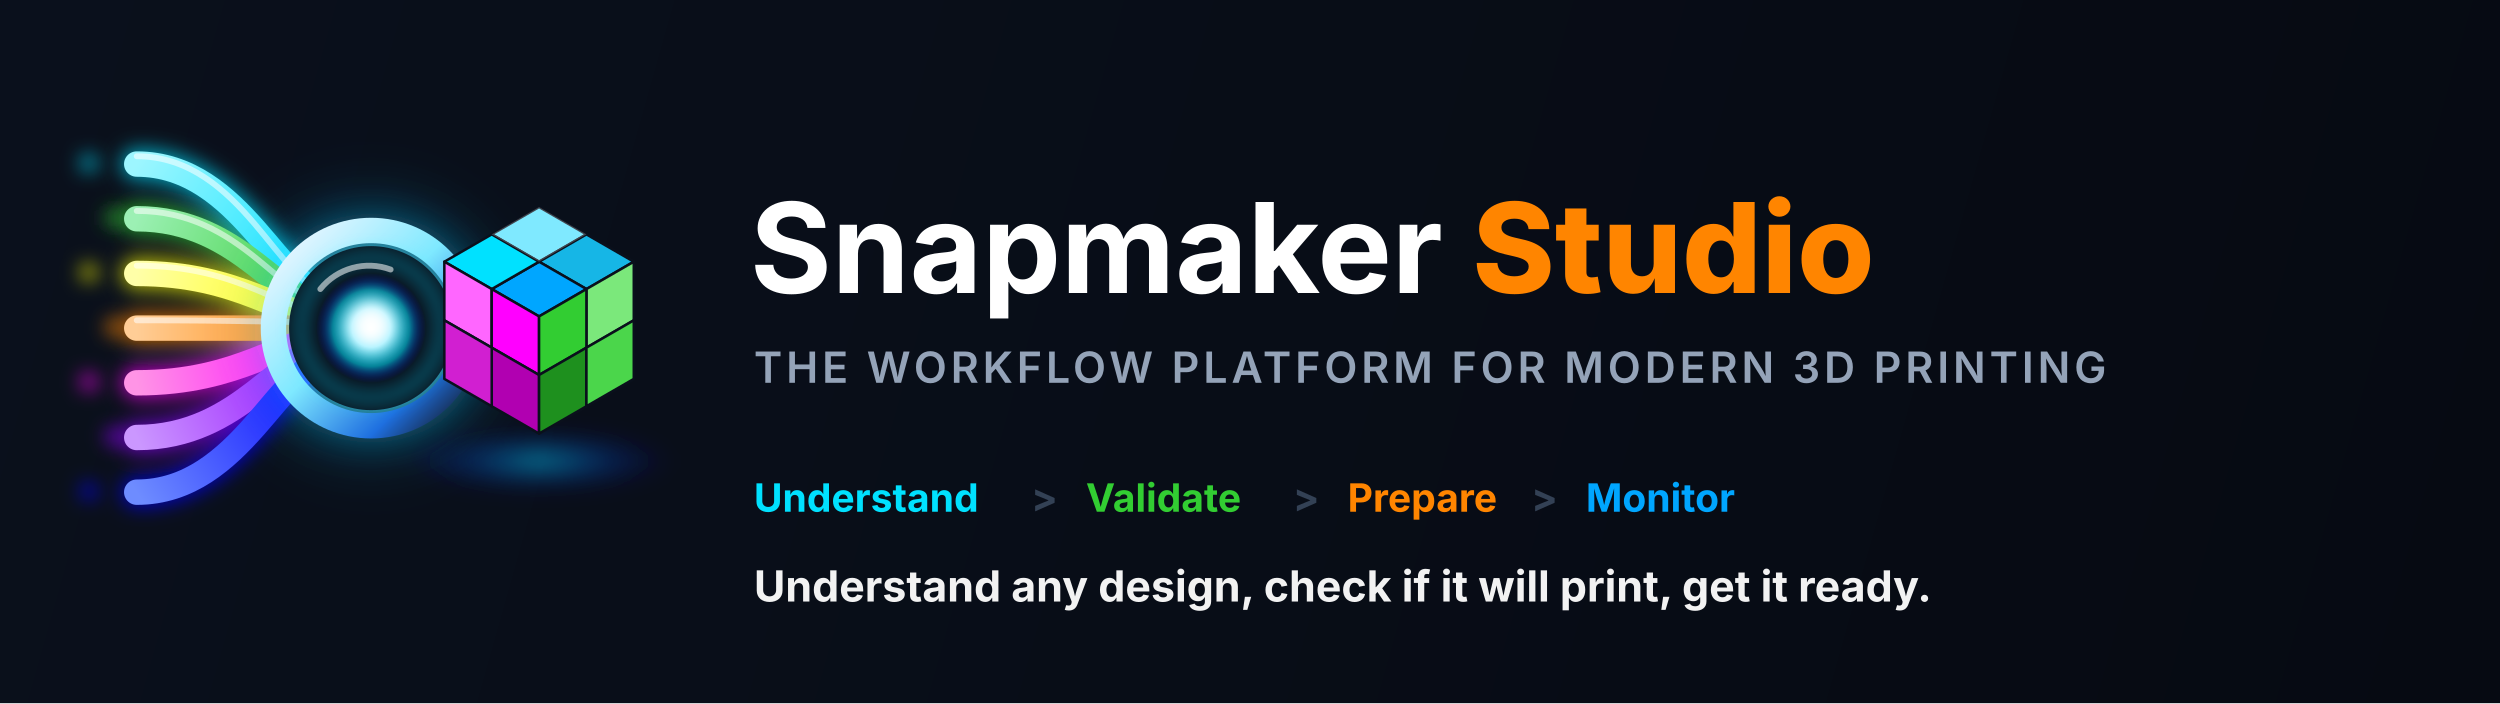
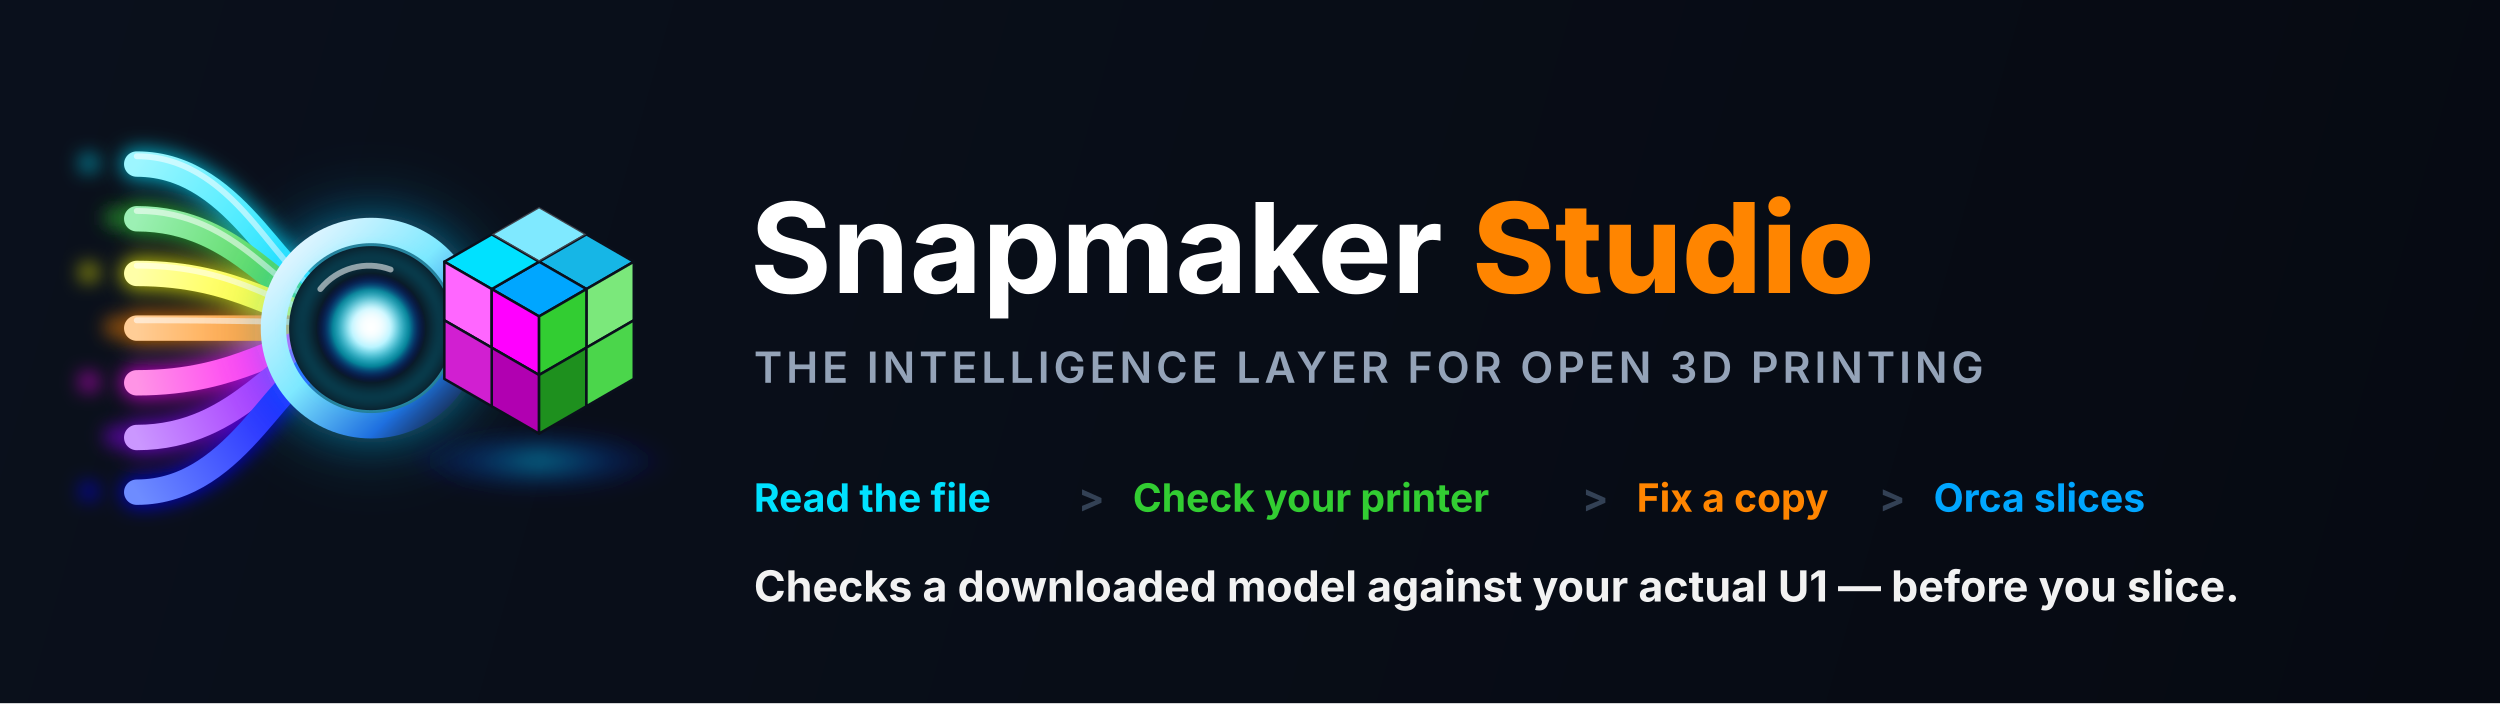
<svg xmlns="http://www.w3.org/2000/svg" width="1280" height="360" viewBox="0 0 1280 360" fill="none" role="img" aria-label="Snapmaker Studio">
  <defs>
    <linearGradient id="bg" x1="0" y1="0" x2="1280" y2="360" gradientUnits="userSpaceOnUse">
      <stop offset="0" stop-color="#0A101C" />
      <stop offset="1" stop-color="#060A12" />
    </linearGradient>
    <filter id="glow" x="-80%" y="-80%" width="260%" height="260%">
      <feGaussianBlur stdDeviation="5" />
    </filter>
    <filter id="glowL" x="-120%" y="-120%" width="340%" height="340%">
      <feGaussianBlur stdDeviation="14" />
    </filter>
    <linearGradient id="s1" x1="30" y1="44" x2="132" y2="112" gradientUnits="userSpaceOnUse">
      <stop offset="0" stop-color="#9DF6FF" />
      <stop offset="1" stop-color="#00E1FF" />
    </linearGradient>
    <linearGradient id="s2" x1="30" y1="72" x2="132" y2="118" gradientUnits="userSpaceOnUse">
      <stop offset="0" stop-color="#9CF0B4" />
      <stop offset="1" stop-color="#32CD32" />
    </linearGradient>
    <linearGradient id="s3" x1="30" y1="100" x2="132" y2="123" gradientUnits="userSpaceOnUse">
      <stop offset="0" stop-color="#FFFFA8" />
      <stop offset="1" stop-color="#FFFF00" />
    </linearGradient>
    <linearGradient id="s4" x1="30" y1="128" x2="132" y2="128" gradientUnits="userSpaceOnUse">
      <stop offset="0" stop-color="#FFCD96" />
      <stop offset="1" stop-color="#FF8500" />
    </linearGradient>
    <linearGradient id="s5" x1="30" y1="156" x2="132" y2="133" gradientUnits="userSpaceOnUse">
      <stop offset="0" stop-color="#FF94E6" />
      <stop offset="1" stop-color="#FF00FF" />
    </linearGradient>
    <linearGradient id="s6" x1="30" y1="184" x2="132" y2="138" gradientUnits="userSpaceOnUse">
      <stop offset="0" stop-color="#CB97FF" />
      <stop offset="1" stop-color="#8F00FF" />
    </linearGradient>
    <linearGradient id="s7" x1="30" y1="212" x2="132" y2="144" gradientUnits="userSpaceOnUse">
      <stop offset="0" stop-color="#6E8CFF" />
      <stop offset="1" stop-color="#0000FF" />
    </linearGradient>
    <linearGradient id="ring" x1="105" y1="84" x2="195" y2="174" gradientUnits="userSpaceOnUse">
      <stop offset="0" stop-color="#EAF6FF" />
      <stop offset="0.45" stop-color="#7FE9FF" />
      <stop offset="0.8" stop-color="#1E6FE0" />
      <stop offset="1" stop-color="#16223A" />
    </linearGradient>
    <radialGradient id="bloom" cx="0.5" cy="0.5" r="0.5">
      <stop offset="0" stop-color="#FFFFFF" />
      <stop offset="0.35" stop-color="#9DEFFF" />
      <stop offset="0.7" stop-color="#00E1FF" stop-opacity="0.55" />
      <stop offset="1" stop-color="#0000FF" stop-opacity="0" />
    </radialGradient>
    <radialGradient id="halo" cx="0.5" cy="0.5" r="0.5">
      <stop offset="0" stop-color="#00E1FF" stop-opacity="0.4" />
      <stop offset="1" stop-color="#00E1FF" stop-opacity="0" />
    </radialGradient>
    <radialGradient id="pad" cx="0.5" cy="0.5" r="0.5">
      <stop offset="0" stop-color="#00E1FF" stop-opacity="0.5" />
      <stop offset="1" stop-color="#0000FF" stop-opacity="0" />
    </radialGradient>
    <linearGradient id="studio" x1="380" y1="120" x2="720" y2="170" gradientUnits="userSpaceOnUse">
      <stop offset="0" stop-color="#00E1FF" />
      <stop offset="0.3" stop-color="#8F00FF" />
      <stop offset="0.55" stop-color="#FF00FF" />
      <stop offset="0.78" stop-color="#32CD32" />
      <stop offset="1" stop-color="#FF8500" />
    </linearGradient>
    <g id="mark">
      <circle cx="150" cy="128" r="78" fill="url(#halo)" filter="url(#glowL)" />
      <g filter="url(#glow)">
        <rect x="2" y="40" width="7" height="7" rx="2" fill="#00E1FF" />
        <rect x="2" y="96" width="7" height="7" rx="2" fill="#FFFF00" />
        <rect x="2" y="152" width="7" height="7" rx="2" fill="#FF00FF" />
        <rect x="2" y="208" width="7" height="7" rx="2" fill="#0000FF" />
        <rect x="15" y="68" width="7" height="7" rx="2" fill="#32CD32" />
        <rect x="15" y="124" width="7" height="7" rx="2" fill="#FF8500" />
        <rect x="15" y="180" width="7" height="7" rx="2" fill="#8F00FF" />
      </g>
      <g fill="none" stroke-linecap="round">
        <g filter="url(#glow)" opacity="0.7" stroke-width="16">
          <path d="M30 44 C84 44 104 112 130 112" stroke="#00E1FF" />
          <path d="M30 72 C84 72 104 118 130 118" stroke="#32CD32" />
          <path d="M30 100 C84 100 104 123 130 123" stroke="#FFFF00" />
          <path d="M30 128 C84 128 104 128 130 128" stroke="#FF8500" />
          <path d="M30 156 C84 156 104 133 130 133" stroke="#FF00FF" />
          <path d="M30 184 C84 184 104 138 130 138" stroke="#8F00FF" />
          <path d="M30 212 C84 212 104 144 130 144" stroke="#0000FF" />
        </g>
        <g stroke-width="13">
          <path d="M30 44 C84 44 104 112 130 112" stroke="url(#s1)" />
          <path d="M30 72 C84 72 104 118 130 118" stroke="url(#s2)" />
          <path d="M30 100 C84 100 104 123 130 123" stroke="url(#s3)" />
          <path d="M30 128 C84 128 104 128 130 128" stroke="url(#s4)" />
          <path d="M30 156 C84 156 104 133 130 133" stroke="url(#s5)" />
          <path d="M30 184 C84 184 104 138 130 138" stroke="url(#s6)" />
          <path d="M30 212 C84 212 104 144 130 144" stroke="url(#s7)" />
        </g>
        <g stroke-width="3" stroke="#FFFFFF" opacity="0.55">
          <path d="M30 40 C84 40 104 109 128 109" />
          <path d="M30 68 C84 68 104 115 128 115" />
          <path d="M30 96 C84 96 104 120 128 120" />
          <path d="M30 124 C84 124 104 125 128 125" />
        </g>
      </g>
      <circle cx="150" cy="128" r="60" fill="url(#bloom)" filter="url(#glowL)" />
      <circle cx="150" cy="128" r="50" fill="none" stroke="url(#ring)" stroke-width="13" />
      <circle cx="150" cy="128" r="42" fill="#0A101C" />
      <circle cx="150" cy="128" r="36" fill="none" stroke="#00E1FF" stroke-width="2.5" opacity="0.95" filter="url(#glow)" />
      <circle cx="150" cy="128" r="28" fill="url(#bloom)" />
      <circle cx="150" cy="126" r="10" fill="#FFFFFF" filter="url(#glow)" />
      <path d="M124 108 A32 32 0 0 1 160 98" stroke="#FFFFFF" stroke-width="3" fill="none" opacity="0.55" stroke-linecap="round" />
      <ellipse cx="236" cy="196" rx="68" ry="16" fill="url(#pad)" filter="url(#glow)" />
      <g stroke="#0A101C" stroke-width="1.3" stroke-linejoin="round">
        <polygon points="236,66 260.25,80 236,94 211.75,80" fill="#5BE3FF" />
        <polygon points="260.25,80 284.5,94 260.25,108 236,94" fill="#16B6E6" />
        <polygon points="236,94 260.25,108 236,122 211.75,108" fill="#00A6FF" />
        <polygon points="211.75,80 236,94 211.75,108 187.5,94" fill="#00E1FF" />
        <polygon points="187.5,94 211.75,108 211.75,138 187.5,124" fill="#FF66FF" />
        <polygon points="211.75,108 236,122 236,152 211.75,138" fill="#FF00FF" />
        <polygon points="211.75,138 236,152 236,182 211.75,168" fill="#B100B1" />
        <polygon points="187.5,124 211.75,138 211.75,168 187.5,154" fill="#D11FD1" />
        <polygon points="284.5,94 260.25,108 260.25,138 284.5,124" fill="#7BE87B" />
        <polygon points="260.25,108 236,122 236,152 260.25,138" fill="#32CD32" />
        <polygon points="236,152 260.25,138 260.25,168 236,182" fill="#1E901E" />
        <polygon points="284.5,124 260.25,138 260.25,168 284.5,154" fill="#4BD64B" />
      </g>
      <polygon points="236,66 260.25,80 236,94 211.75,80" fill="#FFFFFF" opacity="0.22" />
    </g>
  </defs>
  <rect width="1280" height="360" fill="url(#bg)" />
  <use href="#mark" transform="translate(40,40)" />
  <text x="384" y="150" font-family="Inter, 'Segoe UI', Arial, sans-serif" font-weight="700" font-size="64" fill="#FFFFFF">Snapmaker <tspan font-weight="800" fill="url(#studio)">Studio</tspan>
  </text>
-   <text x="386" y="196" font-family="Inter, 'Segoe UI', Arial, sans-serif" font-weight="600" font-size="22" letter-spacing="2" fill="#94A3B8">THE WORKFLOW PLATFORM FOR MODERN 3D PRINTING</text>
+   <text x="386" y="196" font-family="Inter, 'Segoe UI', Arial, sans-serif" font-weight="600" font-size="22" letter-spacing="2" fill="#94A3B8">THE INTELLIGENCE LAYER FOR OPEN 3D PRINTING</text>
  <g font-family="Inter, 'Segoe UI', Arial, sans-serif" font-weight="700" font-size="20">
-     <text x="386" y="262" fill="#00E1FF">Understand</text>
-     <text x="556" y="262" fill="#32CD32">Validate</text>
-     <text x="690" y="262" fill="#FF8500">Prepare</text>
-     <text x="812" y="262" fill="#00A6FF">Monitor</text>
+     <text x="386" y="262" fill="#00E1FF">Read the file</text>
+     <text x="580" y="262" fill="#32CD32">Check your printer</text>
+     <text x="838" y="262" fill="#FF8500">Fix a copy</text>
+     <text x="990" y="262" fill="#00A6FF">Orca slices</text>
    <g fill="#334155">
-       <text x="528" y="262">&gt;</text>
-       <text x="662" y="262">&gt;</text>
-       <text x="784" y="262">&gt;</text>
+       <text x="552" y="262">&gt;</text>
+       <text x="810" y="262">&gt;</text>
+       <text x="962" y="262">&gt;</text>
    </g>
  </g>
-   <text x="386" y="308" font-family="Inter, 'Segoe UI', Arial, sans-serif" font-weight="700" font-size="22" fill="#F2F2F2">Understand any design, check if it will print, get it ready.</text>
+   <text x="386" y="308" font-family="Inter, 'Segoe UI', Arial, sans-serif" font-weight="700" font-size="22" fill="#F2F2F2">Checks a downloaded model against your actual U1 — before you slice.</text>
</svg>
